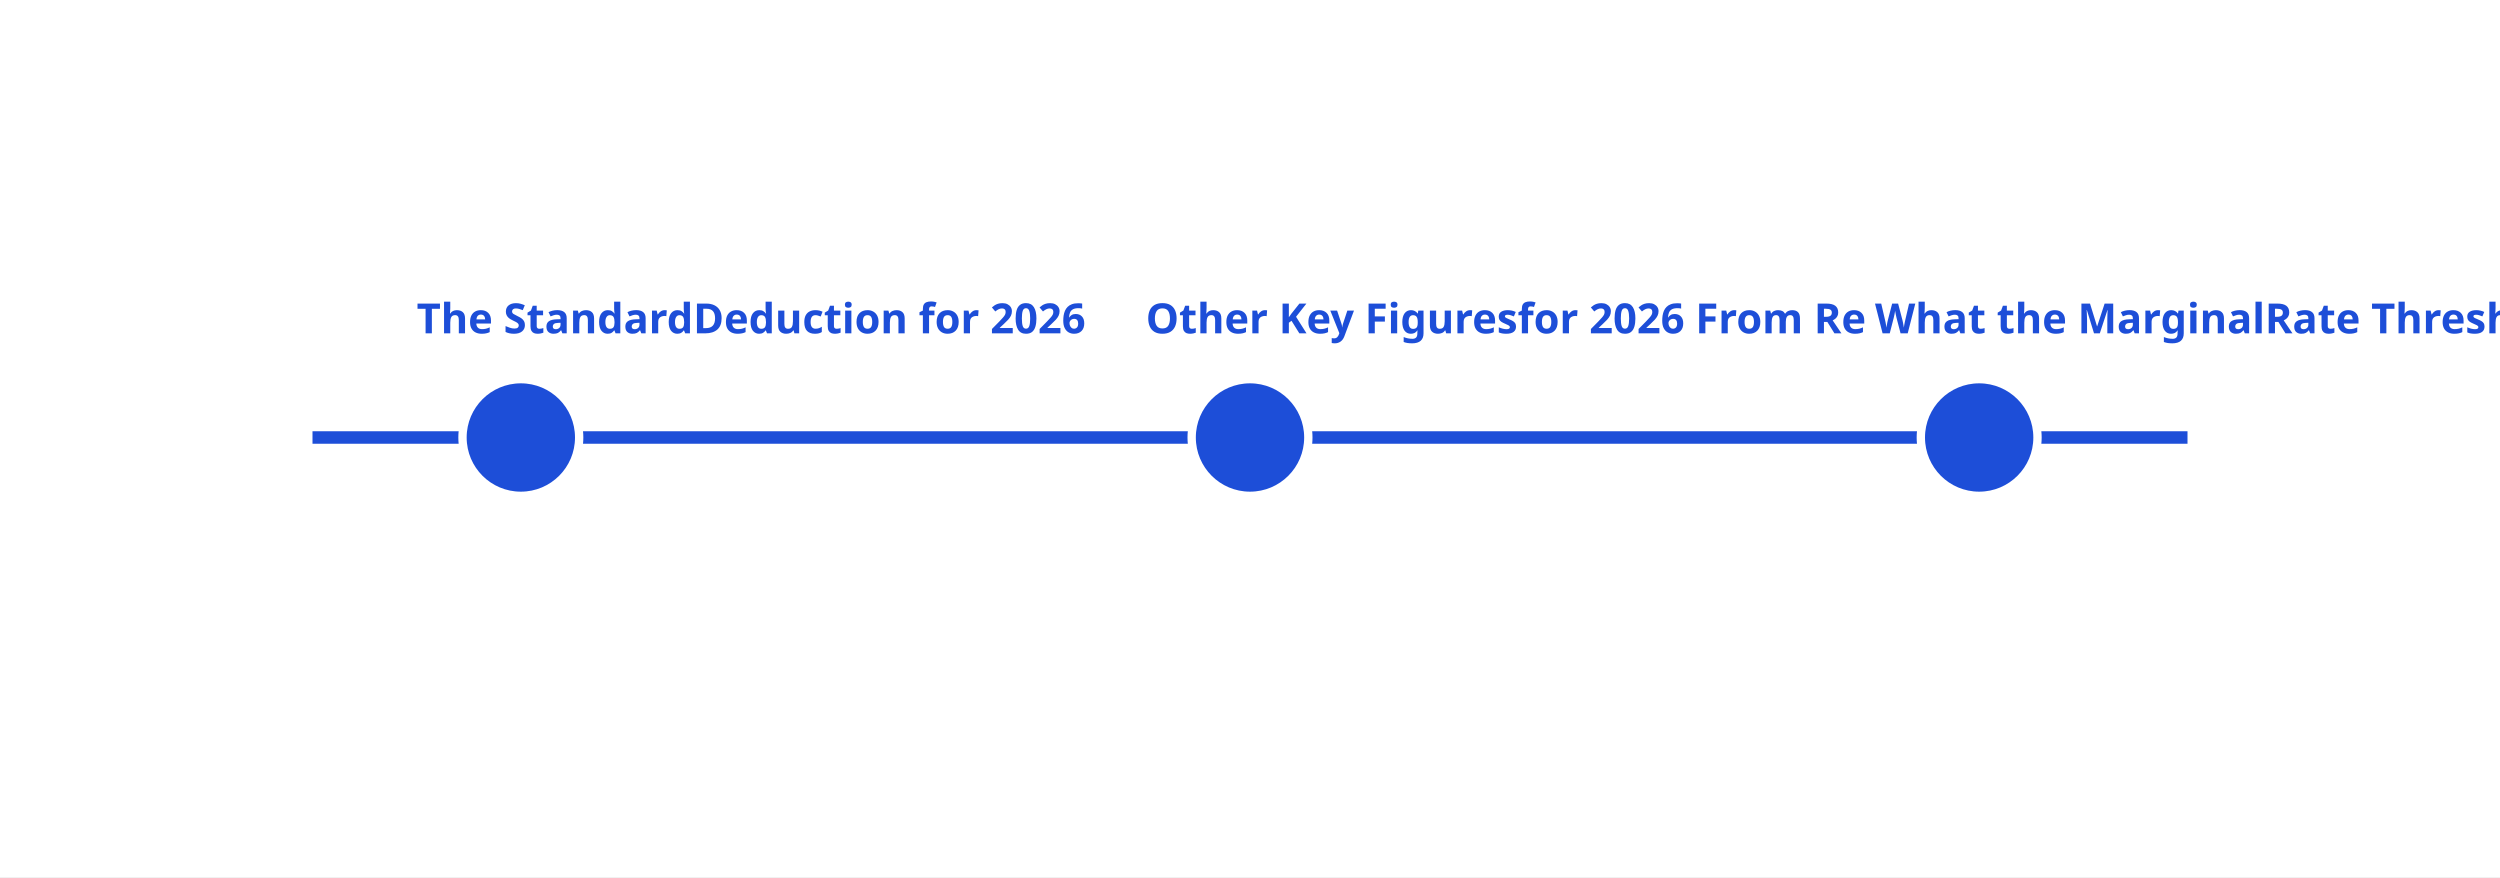
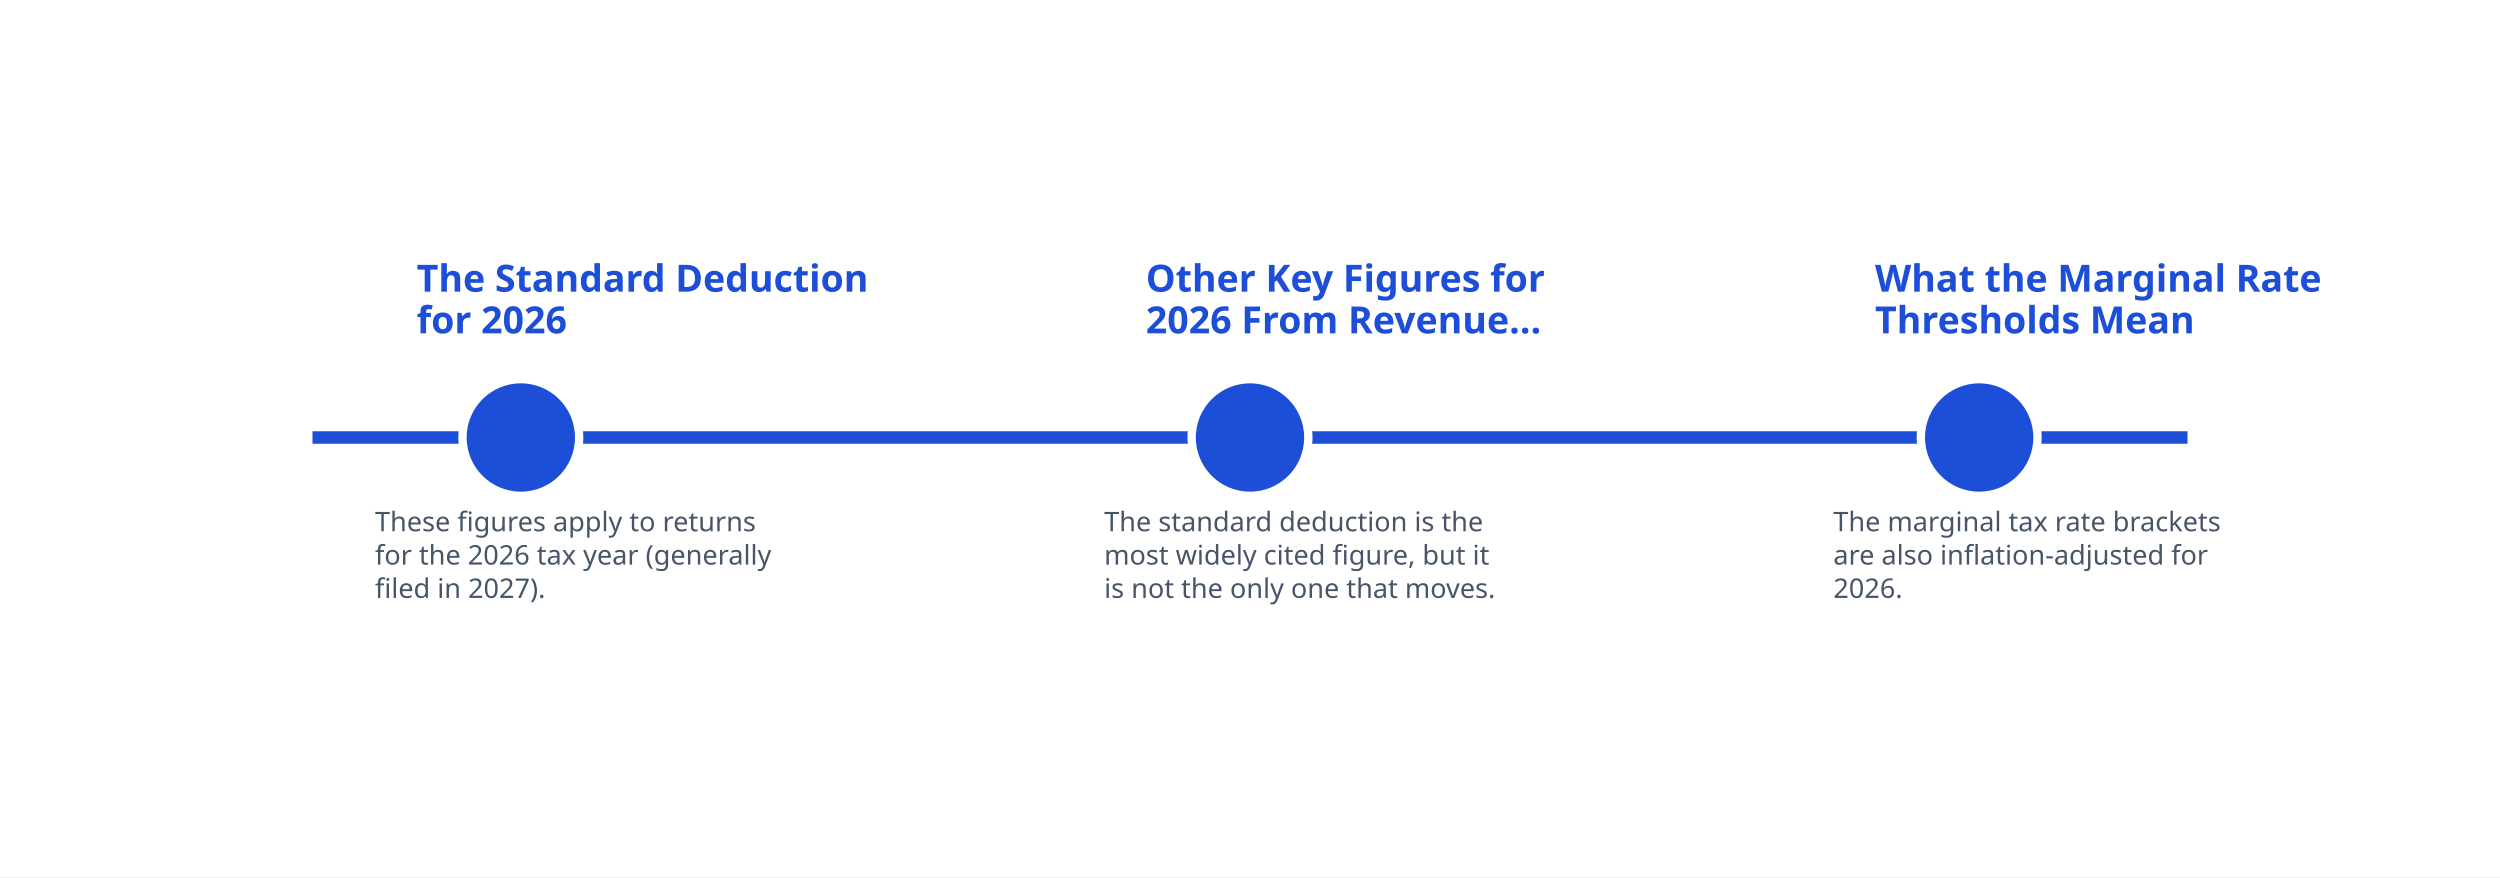
<svg xmlns="http://www.w3.org/2000/svg" width="1200" height="421" viewBox="0 0 1200 421">
  <rect x="0" y="0" width="1200" height="421" fill="#FFFFFF" />
  <line x1="150" y1="210" x2="1050" y2="210" stroke="#1D4ED8" stroke-width="6" opacity="1.0" />
  <circle cx="250" cy="210" r="28" fill="#1D4ED8" stroke="#FFFFFF" stroke-width="4" opacity="1.0" />
  <circle cx="600" cy="210" r="28" fill="#1D4ED8" stroke="#FFFFFF" stroke-width="4" opacity="1.0" />
  <circle cx="950" cy="210" r="28" fill="#1D4ED8" stroke="#FFFFFF" stroke-width="4" opacity="1.0" />
-   <text x="200" y="160" text-anchor="start" font-family="sans-serif" font-size="20" fill="#1D4ED8" font-weight="700">The Standard
- Deduction for 2026</text>
-   <text x="550" y="160" text-anchor="start" font-family="sans-serif" font-size="20" fill="#1D4ED8" font-weight="700">Other Key Figures
- for 2026 From Re</text>
-   <text x="900" y="160" text-anchor="start" font-family="sans-serif" font-size="20" fill="#1D4ED8" font-weight="700">What the Marginal
- Rate Thresholds</text>
+   <text x="200" y="140" text-anchor="start" font-family="sans-serif" font-size="18" fill="#1D4ED8" font-weight="700">The Standard Deduction</text>
+   <text x="200" y="160" text-anchor="start" font-family="sans-serif" font-size="18" fill="#1D4ED8" font-weight="700">for 2026</text>
+   <text x="550" y="140" text-anchor="start" font-family="sans-serif" font-size="18" fill="#1D4ED8" font-weight="700">Other Key Figures for</text>
+   <text x="550" y="160" text-anchor="start" font-family="sans-serif" font-size="18" fill="#1D4ED8" font-weight="700">2026 From Revenue…</text>
+   <text x="900" y="140" text-anchor="start" font-family="sans-serif" font-size="18" fill="#1D4ED8" font-weight="700">What the Marginal Rate</text>
+   <text x="900" y="160" text-anchor="start" font-family="sans-serif" font-size="18" fill="#1D4ED8" font-weight="700">Thresholds Mean</text>
+   <text x="180" y="255" text-anchor="start" font-family="sans-serif" font-size="13" fill="#475569" font-weight="400">These figures apply to returns</text>
+   <text x="180" y="271" text-anchor="start" font-family="sans-serif" font-size="13" fill="#475569" font-weight="400">for the 2026 tax year (generally</text>
+   <text x="180" y="287" text-anchor="start" font-family="sans-serif" font-size="13" fill="#475569" font-weight="400">filed in 2027).</text>
+   <text x="530" y="255" text-anchor="start" font-family="sans-serif" font-size="13" fill="#475569" font-weight="400">The standard deduction is the</text>
+   <text x="530" y="271" text-anchor="start" font-family="sans-serif" font-size="13" fill="#475569" font-weight="400">most widely cited figure, but it</text>
+   <text x="530" y="287" text-anchor="start" font-family="sans-serif" font-size="13" fill="#475569" font-weight="400">is not the only one that moves.</text>
+   <text x="880" y="255" text-anchor="start" font-family="sans-serif" font-size="13" fill="#475569" font-weight="400">The marginal tax rate brackets</text>
+   <text x="880" y="271" text-anchor="start" font-family="sans-serif" font-size="13" fill="#475569" font-weight="400">are also inflation-adjusted for</text>
+   <text x="880" y="287" text-anchor="start" font-family="sans-serif" font-size="13" fill="#475569" font-weight="400">2026.</text>
</svg>
